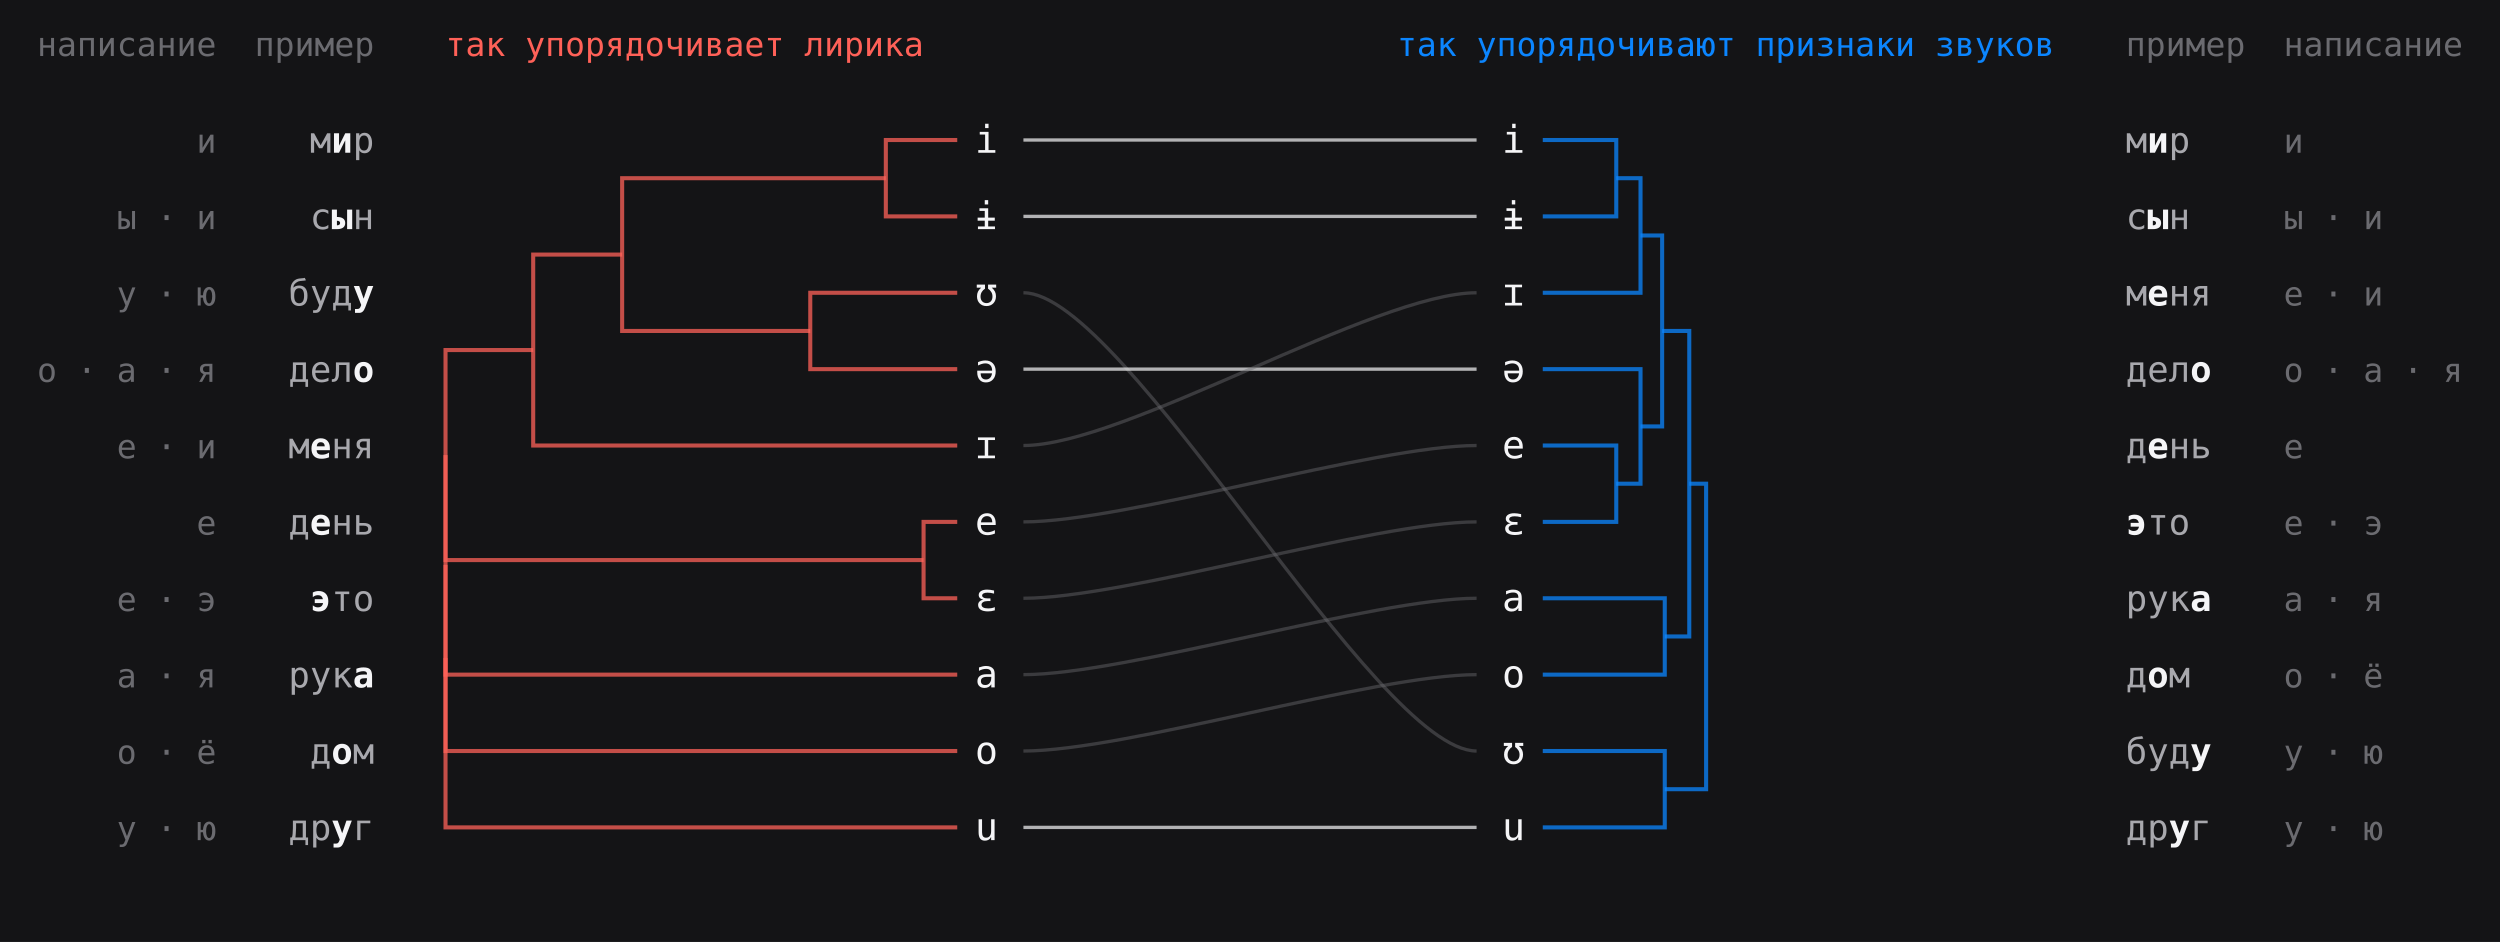
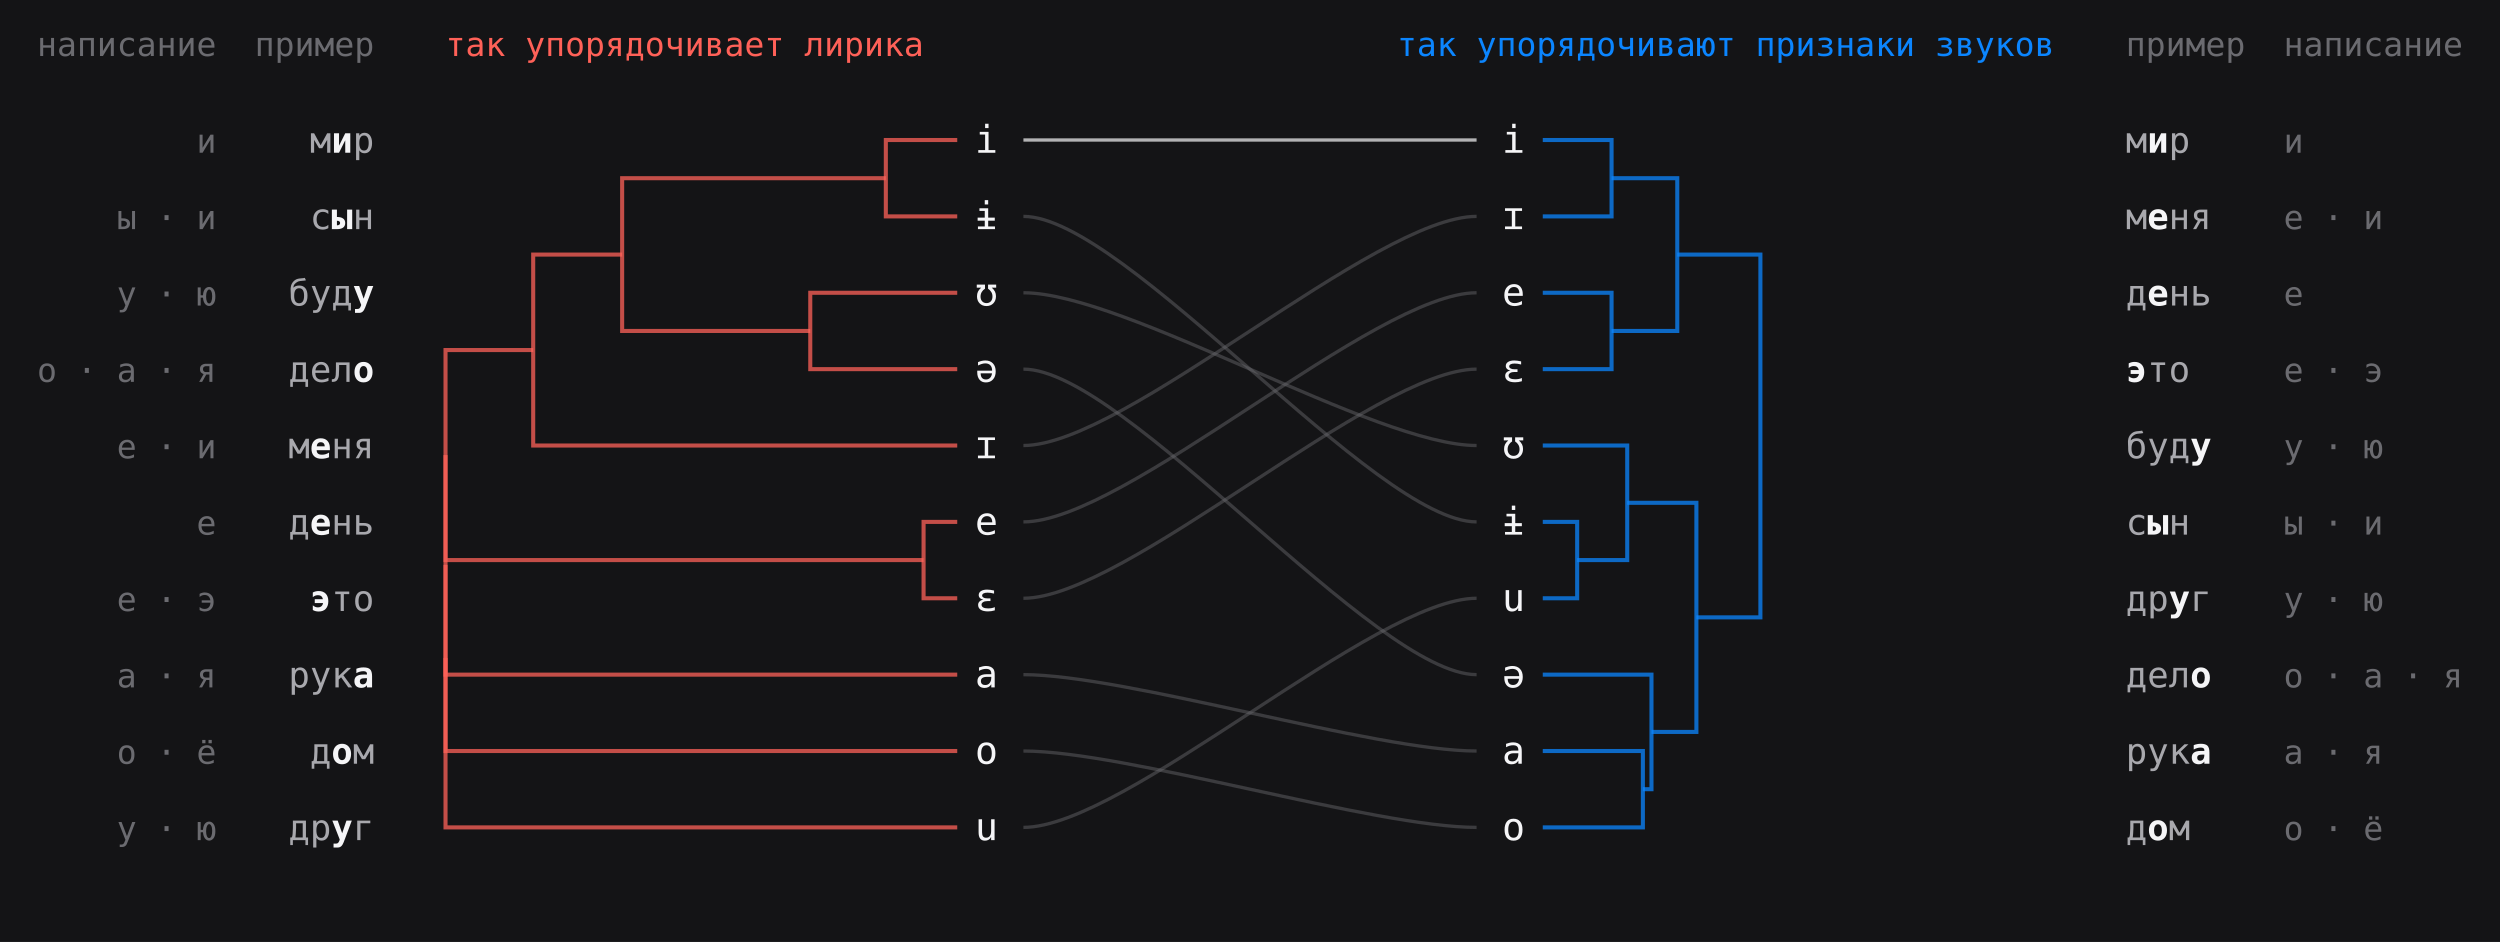
<svg xmlns="http://www.w3.org/2000/svg" viewBox="0 0 982 370" font-family="ui-monospace,Menlo,monospace">
  <rect width="982" height="370" fill="#141416" />
  <path d="M376 55H347.955V85H376" fill="none" stroke="#ff6158" stroke-width="1.6" stroke-opacity=".75" />
  <path d="M376 115H318.272V145H376" fill="none" stroke="#ff6158" stroke-width="1.6" stroke-opacity=".75" />
  <path d="M347.955 70H244.38V130H318.272" fill="none" stroke="#ff6158" stroke-width="1.6" stroke-opacity=".75" />
  <path d="M244.38 100H209.439V175H376" fill="none" stroke="#ff6158" stroke-width="1.6" stroke-opacity=".75" />
  <path d="M376 205H362.778V235H376" fill="none" stroke="#ff6158" stroke-width="1.6" stroke-opacity=".75" />
  <path d="M209.439 137.5H175V220H362.778" fill="none" stroke="#ff6158" stroke-width="1.6" stroke-opacity=".75" />
  <path d="M175 178.75H175V265H376" fill="none" stroke="#ff6158" stroke-width="1.6" stroke-opacity=".75" />
  <path d="M175 221.875H175V295H376" fill="none" stroke="#ff6158" stroke-width="1.6" stroke-opacity=".75" />
  <path d="M175 258.438H175V325H376" fill="none" stroke="#ff6158" stroke-width="1.6" stroke-opacity=".75" />
-   <path d="M606 55H634.868V85H606" fill="none" stroke="#0b85fe" stroke-width="1.6" stroke-opacity=".75" />
-   <path d="M634.868 70H644.394V115H606" fill="none" stroke="#0b85fe" stroke-width="1.6" stroke-opacity=".75" />
-   <path d="M606 175H634.868V205H606" fill="none" stroke="#0b85fe" stroke-width="1.6" stroke-opacity=".75" />
-   <path d="M606 145H644.394V190H634.868" fill="none" stroke="#0b85fe" stroke-width="1.6" stroke-opacity=".75" />
-   <path d="M644.394 92.5H652.891V167.5H644.394" fill="none" stroke="#0b85fe" stroke-width="1.6" stroke-opacity=".75" />
-   <path d="M606 235H653.92V265H606" fill="none" stroke="#0b85fe" stroke-width="1.6" stroke-opacity=".75" />
-   <path d="M652.891 130H663.545V250H653.92" fill="none" stroke="#0b85fe" stroke-width="1.6" stroke-opacity=".75" />
-   <path d="M606 295H653.92V325H606" fill="none" stroke="#0b85fe" stroke-width="1.6" stroke-opacity=".75" />
-   <path d="M663.545 190H670.16V310H653.92" fill="none" stroke="#0b85fe" stroke-width="1.6" stroke-opacity=".75" />
+   <path d="M606 55H633.024V85H606" fill="none" stroke="#0b85fe" stroke-width="1.6" stroke-opacity=".75" />
+   <path d="M606 115H633.024V145H606" fill="none" stroke="#0b85fe" stroke-width="1.6" stroke-opacity=".75" />
+   <path d="M633.024 70H658.835V130H633.024" fill="none" stroke="#0b85fe" stroke-width="1.6" stroke-opacity=".75" />
+   <path d="M606 205H619.512V235H606" fill="none" stroke="#0b85fe" stroke-width="1.6" stroke-opacity=".75" />
+   <path d="M606 175H639.174V220H619.512" fill="none" stroke="#0b85fe" stroke-width="1.6" stroke-opacity=".75" />
+   <path d="M606 295H645.324V325H606" fill="none" stroke="#0b85fe" stroke-width="1.6" stroke-opacity=".75" />
+   <path d="M606 265H648.7V310H645.324" fill="none" stroke="#0b85fe" stroke-width="1.6" stroke-opacity=".75" />
+   <path d="M639.174 197.5H666.342V287.5H648.7" fill="none" stroke="#0b85fe" stroke-width="1.6" stroke-opacity=".75" />
+   <path d="M658.835 100H691.483V242.5H666.342" fill="none" stroke="#0b85fe" stroke-width="1.6" stroke-opacity=".75" />
  <path d="M402 55C442 55 540 55 580 55" fill="none" stroke="#f5f5f7" stroke-width="1.3" stroke-opacity="0.7" />
  <text x="392" y="60" text-anchor="end" fill="#f5f5f7" font-size="15">i</text>
  <text x="590" y="60" fill="#f5f5f7" font-size="15">i</text>
-   <path d="M402 85C442 85 540 85 580 85" fill="none" stroke="#f5f5f7" stroke-width="1.3" stroke-opacity="0.7" />
+   <path d="M402 85C442 85 540 205 580 205" fill="none" stroke="#6b6b70" stroke-width="1.3" stroke-opacity="0.45" />
  <text x="392" y="90" text-anchor="end" fill="#f5f5f7" font-size="15">ɨ</text>
-   <text x="590" y="90" fill="#f5f5f7" font-size="15">ɨ</text>
-   <path d="M402 115C442 115 540 295 580 295" fill="none" stroke="#6b6b70" stroke-width="1.3" stroke-opacity="0.45" />
+   <text x="590" y="210" fill="#f5f5f7" font-size="15">ɨ</text>
+   <path d="M402 115C442 115 540 175 580 175" fill="none" stroke="#6b6b70" stroke-width="1.3" stroke-opacity="0.45" />
  <text x="392" y="120" text-anchor="end" fill="#f5f5f7" font-size="15">ʊ</text>
-   <text x="590" y="300" fill="#f5f5f7" font-size="15">ʊ</text>
-   <path d="M402 145C442 145 540 145 580 145" fill="none" stroke="#f5f5f7" stroke-width="1.3" stroke-opacity="0.7" />
+   <text x="590" y="180" fill="#f5f5f7" font-size="15">ʊ</text>
+   <path d="M402 145C442 145 540 265 580 265" fill="none" stroke="#6b6b70" stroke-width="1.3" stroke-opacity="0.45" />
  <text x="392" y="150" text-anchor="end" fill="#f5f5f7" font-size="15">ə</text>
-   <text x="590" y="150" fill="#f5f5f7" font-size="15">ə</text>
-   <path d="M402 175C442 175 540 115 580 115" fill="none" stroke="#6b6b70" stroke-width="1.3" stroke-opacity="0.45" />
+   <text x="590" y="270" fill="#f5f5f7" font-size="15">ə</text>
+   <path d="M402 175C442 175 540 85 580 85" fill="none" stroke="#6b6b70" stroke-width="1.3" stroke-opacity="0.45" />
  <text x="392" y="180" text-anchor="end" fill="#f5f5f7" font-size="15">ɪ</text>
-   <text x="590" y="120" fill="#f5f5f7" font-size="15">ɪ</text>
-   <path d="M402 205C442 205 540 175 580 175" fill="none" stroke="#6b6b70" stroke-width="1.3" stroke-opacity="0.45" />
+   <text x="590" y="90" fill="#f5f5f7" font-size="15">ɪ</text>
+   <path d="M402 205C442 205 540 115 580 115" fill="none" stroke="#6b6b70" stroke-width="1.3" stroke-opacity="0.45" />
  <text x="392" y="210" text-anchor="end" fill="#f5f5f7" font-size="15">e</text>
-   <text x="590" y="180" fill="#f5f5f7" font-size="15">e</text>
-   <path d="M402 235C442 235 540 205 580 205" fill="none" stroke="#6b6b70" stroke-width="1.3" stroke-opacity="0.45" />
+   <text x="590" y="120" fill="#f5f5f7" font-size="15">e</text>
+   <path d="M402 235C442 235 540 145 580 145" fill="none" stroke="#6b6b70" stroke-width="1.3" stroke-opacity="0.45" />
  <text x="392" y="240" text-anchor="end" fill="#f5f5f7" font-size="15">ɛ</text>
-   <text x="590" y="210" fill="#f5f5f7" font-size="15">ɛ</text>
-   <path d="M402 265C442 265 540 235 580 235" fill="none" stroke="#6b6b70" stroke-width="1.3" stroke-opacity="0.45" />
+   <text x="590" y="150" fill="#f5f5f7" font-size="15">ɛ</text>
+   <path d="M402 265C442 265 540 295 580 295" fill="none" stroke="#6b6b70" stroke-width="1.3" stroke-opacity="0.45" />
  <text x="392" y="270" text-anchor="end" fill="#f5f5f7" font-size="15">a</text>
-   <text x="590" y="240" fill="#f5f5f7" font-size="15">a</text>
-   <path d="M402 295C442 295 540 265 580 265" fill="none" stroke="#6b6b70" stroke-width="1.3" stroke-opacity="0.45" />
+   <text x="590" y="300" fill="#f5f5f7" font-size="15">a</text>
+   <path d="M402 295C442 295 540 325 580 325" fill="none" stroke="#6b6b70" stroke-width="1.3" stroke-opacity="0.45" />
  <text x="392" y="300" text-anchor="end" fill="#f5f5f7" font-size="15">o</text>
-   <text x="590" y="270" fill="#f5f5f7" font-size="15">o</text>
-   <path d="M402 325C442 325 540 325 580 325" fill="none" stroke="#f5f5f7" stroke-width="1.3" stroke-opacity="0.7" />
+   <text x="590" y="330" fill="#f5f5f7" font-size="15">o</text>
+   <path d="M402 325C442 325 540 235 580 235" fill="none" stroke="#6b6b70" stroke-width="1.3" stroke-opacity="0.45" />
  <text x="392" y="330" text-anchor="end" fill="#f5f5f7" font-size="15">u</text>
-   <text x="590" y="330" fill="#f5f5f7" font-size="15">u</text>
+   <text x="590" y="240" fill="#f5f5f7" font-size="15">u</text>
  <text x="147" y="60" text-anchor="end" fill="#a8a8ad" font-size="14">м<tspan font-weight="700" fill="#f5f5f7">и</tspan>р</text>
  <text x="85" y="60" text-anchor="end" fill="#6b6b70" font-size="13">и</text>
  <text x="147" y="90" text-anchor="end" fill="#a8a8ad" font-size="14">с<tspan font-weight="700" fill="#f5f5f7">ы</tspan>н</text>
  <text x="85" y="90" text-anchor="end" fill="#6b6b70" font-size="13">ы · и</text>
  <text x="147" y="120" text-anchor="end" fill="#a8a8ad" font-size="14">буд<tspan font-weight="700" fill="#f5f5f7">у</tspan>
  </text>
  <text x="85" y="120" text-anchor="end" fill="#6b6b70" font-size="13">у · ю</text>
  <text x="147" y="150" text-anchor="end" fill="#a8a8ad" font-size="14">дел<tspan font-weight="700" fill="#f5f5f7">о</tspan>
  </text>
  <text x="85" y="150" text-anchor="end" fill="#6b6b70" font-size="13">о · а · я</text>
  <text x="147" y="180" text-anchor="end" fill="#a8a8ad" font-size="14">м<tspan font-weight="700" fill="#f5f5f7">е</tspan>ня</text>
  <text x="85" y="180" text-anchor="end" fill="#6b6b70" font-size="13">е · и</text>
  <text x="147" y="210" text-anchor="end" fill="#a8a8ad" font-size="14">д<tspan font-weight="700" fill="#f5f5f7">е</tspan>нь</text>
  <text x="85" y="210" text-anchor="end" fill="#6b6b70" font-size="13">е</text>
  <text x="147" y="240" text-anchor="end" fill="#a8a8ad" font-size="14">
    <tspan font-weight="700" fill="#f5f5f7">э</tspan>то</text>
  <text x="85" y="240" text-anchor="end" fill="#6b6b70" font-size="13">е · э</text>
  <text x="147" y="270" text-anchor="end" fill="#a8a8ad" font-size="14">рук<tspan font-weight="700" fill="#f5f5f7">а</tspan>
  </text>
  <text x="85" y="270" text-anchor="end" fill="#6b6b70" font-size="13">а · я</text>
  <text x="147" y="300" text-anchor="end" fill="#a8a8ad" font-size="14">д<tspan font-weight="700" fill="#f5f5f7">о</tspan>м</text>
  <text x="85" y="300" text-anchor="end" fill="#6b6b70" font-size="13">о · ё</text>
  <text x="147" y="330" text-anchor="end" fill="#a8a8ad" font-size="14">др<tspan font-weight="700" fill="#f5f5f7">у</tspan>г</text>
  <text x="85" y="330" text-anchor="end" fill="#6b6b70" font-size="13">у · ю</text>
  <text x="835" y="60" fill="#a8a8ad" font-size="14">м<tspan font-weight="700" fill="#f5f5f7">и</tspan>р</text>
  <text x="897" y="60" fill="#6b6b70" font-size="13">и</text>
-   <text x="835" y="90" fill="#a8a8ad" font-size="14">с<tspan font-weight="700" fill="#f5f5f7">ы</tspan>н</text>
-   <text x="897" y="90" fill="#6b6b70" font-size="13">ы · и</text>
-   <text x="835" y="120" fill="#a8a8ad" font-size="14">м<tspan font-weight="700" fill="#f5f5f7">е</tspan>ня</text>
-   <text x="897" y="120" fill="#6b6b70" font-size="13">е · и</text>
-   <text x="835" y="150" fill="#a8a8ad" font-size="14">дел<tspan font-weight="700" fill="#f5f5f7">о</tspan>
+   <text x="835" y="90" fill="#a8a8ad" font-size="14">м<tspan font-weight="700" fill="#f5f5f7">е</tspan>ня</text>
+   <text x="897" y="90" fill="#6b6b70" font-size="13">е · и</text>
+   <text x="835" y="120" fill="#a8a8ad" font-size="14">д<tspan font-weight="700" fill="#f5f5f7">е</tspan>нь</text>
+   <text x="897" y="120" fill="#6b6b70" font-size="13">е</text>
+   <text x="835" y="150" fill="#a8a8ad" font-size="14">
+     <tspan font-weight="700" fill="#f5f5f7">э</tspan>то</text>
+   <text x="897" y="150" fill="#6b6b70" font-size="13">е · э</text>
+   <text x="835" y="180" fill="#a8a8ad" font-size="14">буд<tspan font-weight="700" fill="#f5f5f7">у</tspan>
  </text>
-   <text x="897" y="150" fill="#6b6b70" font-size="13">о · а · я</text>
-   <text x="835" y="180" fill="#a8a8ad" font-size="14">д<tspan font-weight="700" fill="#f5f5f7">е</tspan>нь</text>
-   <text x="897" y="180" fill="#6b6b70" font-size="13">е</text>
-   <text x="835" y="210" fill="#a8a8ad" font-size="14">
-     <tspan font-weight="700" fill="#f5f5f7">э</tspan>то</text>
-   <text x="897" y="210" fill="#6b6b70" font-size="13">е · э</text>
-   <text x="835" y="240" fill="#a8a8ad" font-size="14">рук<tspan font-weight="700" fill="#f5f5f7">а</tspan>
+   <text x="897" y="180" fill="#6b6b70" font-size="13">у · ю</text>
+   <text x="835" y="210" fill="#a8a8ad" font-size="14">с<tspan font-weight="700" fill="#f5f5f7">ы</tspan>н</text>
+   <text x="897" y="210" fill="#6b6b70" font-size="13">ы · и</text>
+   <text x="835" y="240" fill="#a8a8ad" font-size="14">др<tspan font-weight="700" fill="#f5f5f7">у</tspan>г</text>
+   <text x="897" y="240" fill="#6b6b70" font-size="13">у · ю</text>
+   <text x="835" y="270" fill="#a8a8ad" font-size="14">дел<tspan font-weight="700" fill="#f5f5f7">о</tspan>
  </text>
-   <text x="897" y="240" fill="#6b6b70" font-size="13">а · я</text>
-   <text x="835" y="270" fill="#a8a8ad" font-size="14">д<tspan font-weight="700" fill="#f5f5f7">о</tspan>м</text>
-   <text x="897" y="270" fill="#6b6b70" font-size="13">о · ё</text>
-   <text x="835" y="300" fill="#a8a8ad" font-size="14">буд<tspan font-weight="700" fill="#f5f5f7">у</tspan>
+   <text x="897" y="270" fill="#6b6b70" font-size="13">о · а · я</text>
+   <text x="835" y="300" fill="#a8a8ad" font-size="14">рук<tspan font-weight="700" fill="#f5f5f7">а</tspan>
  </text>
-   <text x="897" y="300" fill="#6b6b70" font-size="13">у · ю</text>
-   <text x="835" y="330" fill="#a8a8ad" font-size="14">др<tspan font-weight="700" fill="#f5f5f7">у</tspan>г</text>
-   <text x="897" y="330" fill="#6b6b70" font-size="13">у · ю</text>
+   <text x="897" y="300" fill="#6b6b70" font-size="13">а · я</text>
+   <text x="835" y="330" fill="#a8a8ad" font-size="14">д<tspan font-weight="700" fill="#f5f5f7">о</tspan>м</text>
+   <text x="897" y="330" fill="#6b6b70" font-size="13">о · ё</text>
  <text x="175" y="22" fill="#ff6158" font-size="13">так упорядочивает лирика</text>
  <text x="807" y="22" text-anchor="end" fill="#0b85fe" font-size="13">так упорядочивают признаки звуков</text>
  <text x="147" y="22" text-anchor="end" fill="#6b6b70" font-size="13">пример</text>
  <text x="85" y="22" text-anchor="end" fill="#6b6b70" font-size="13">написание</text>
  <text x="835" y="22" fill="#6b6b70" font-size="13">пример</text>
  <text x="897" y="22" fill="#6b6b70" font-size="13">написание</text>
</svg>
